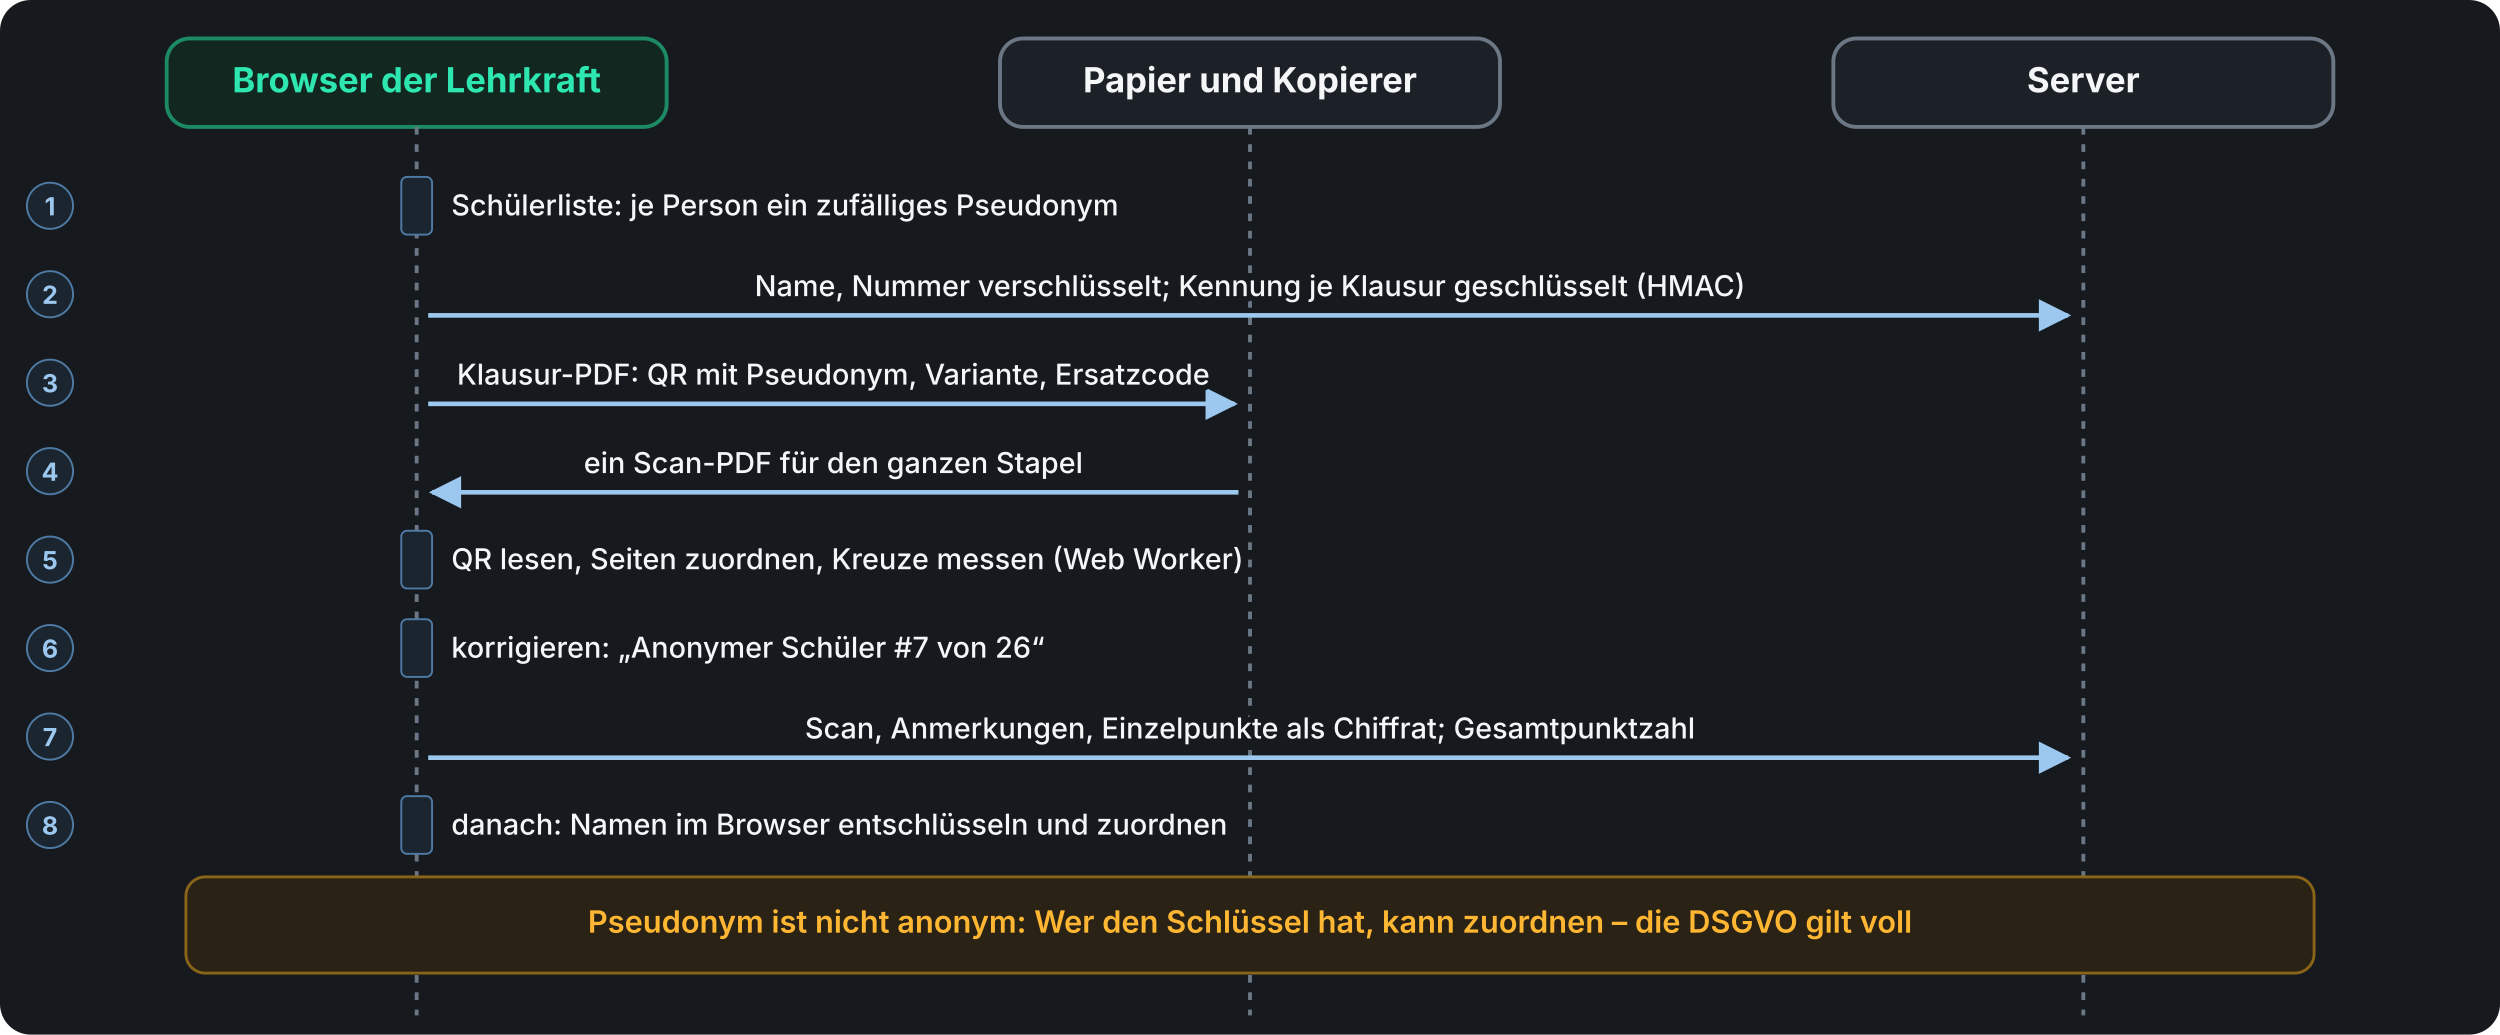
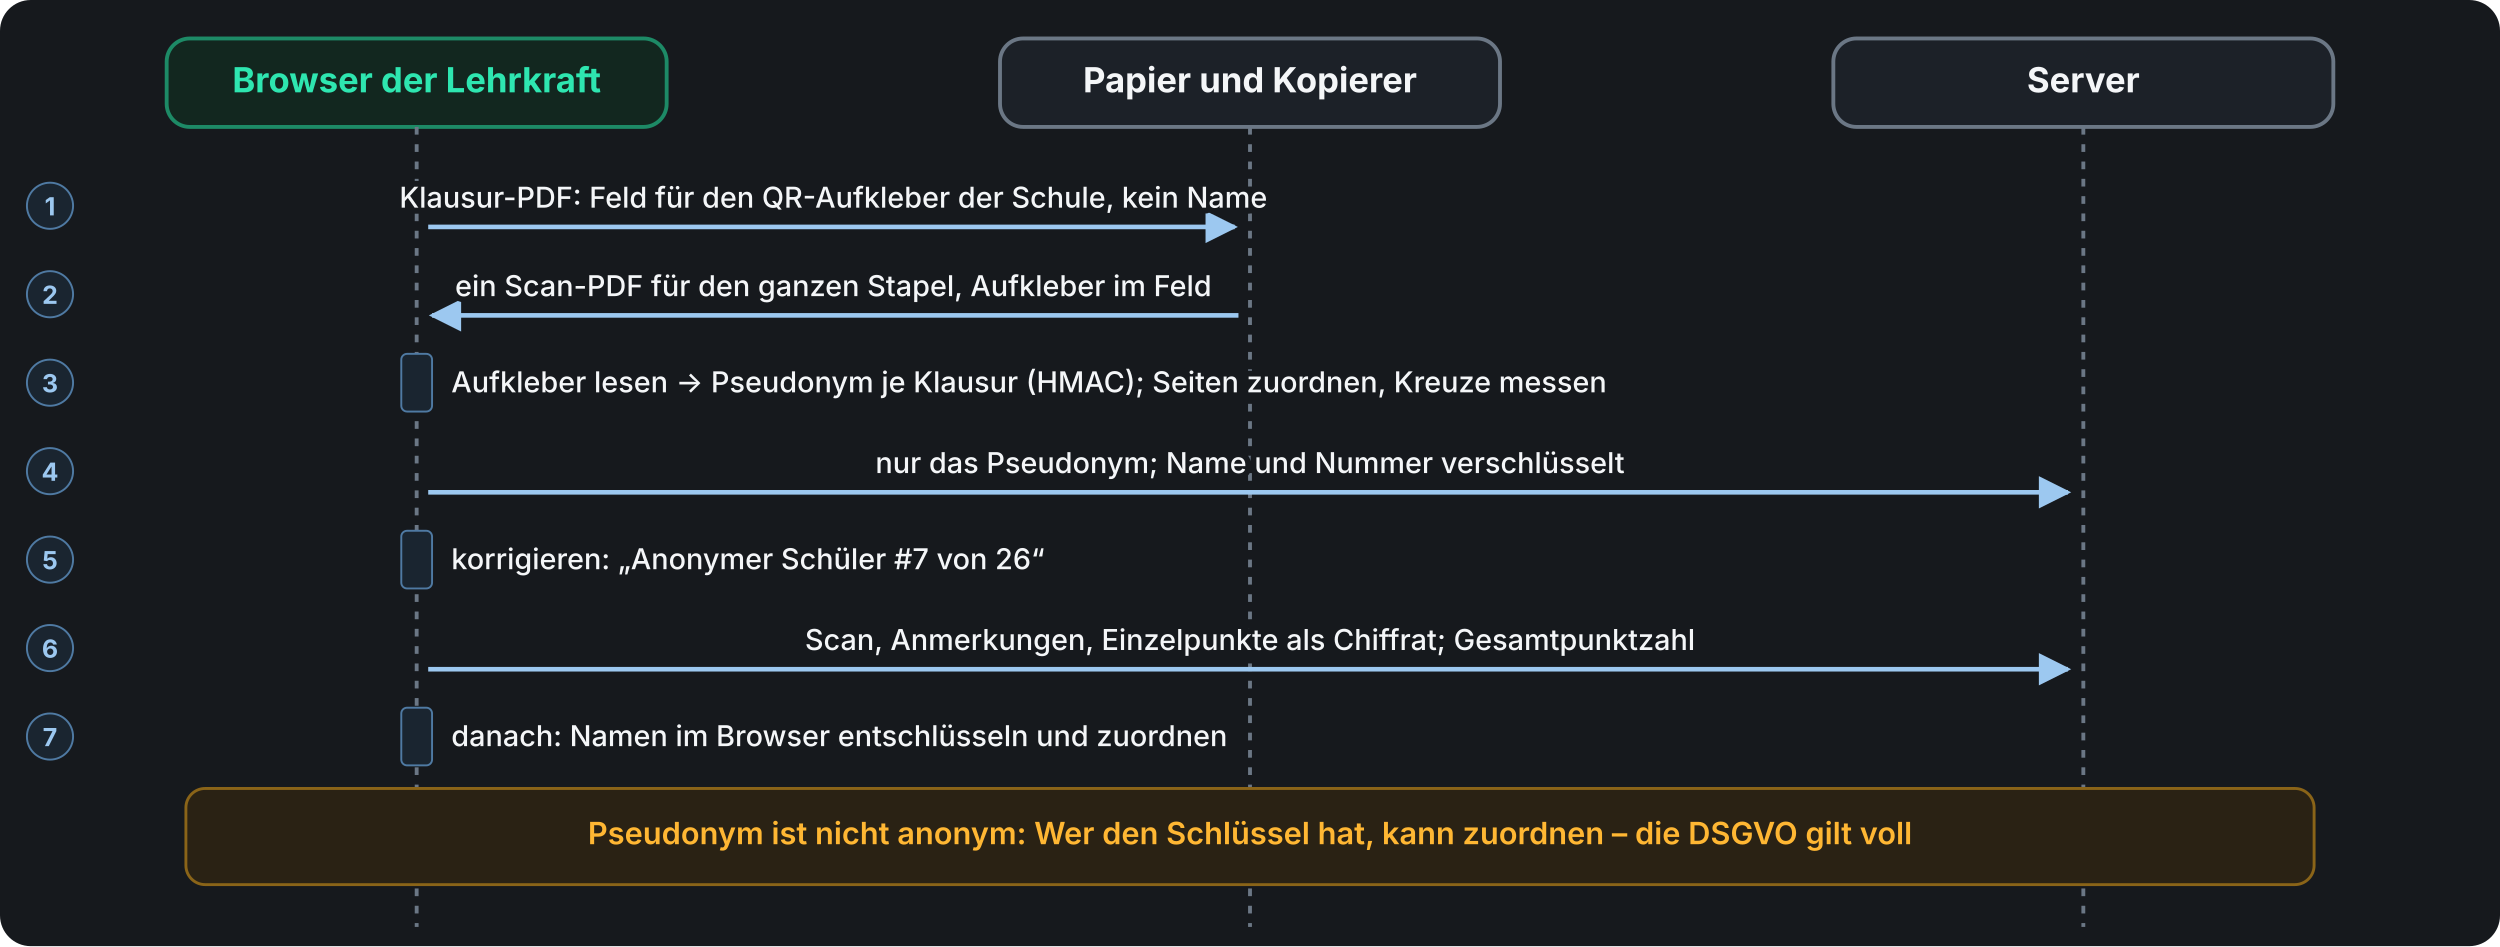
- <svg xmlns="http://www.w3.org/2000/svg" viewBox="0 0 1300 538" width="1300" height="538" font-family="Inter, 'Segoe UI', system-ui, sans-serif">
+ <svg xmlns="http://www.w3.org/2000/svg" viewBox="0 0 1300 492" width="1300" height="492" font-family="Inter, 'Segoe UI', system-ui, sans-serif">
  <defs>
-     <marker id="aff9e94" viewBox="0 0 10 10" refX="9" refY="5" markerWidth="7" markerHeight="7" orient="auto">
-       <path d="M0,0 L10,5 L0,10 z" fill="#ff9e94" />
-     </marker>
-     <marker id="sff9e94" viewBox="0 0 10 10" refX="1" refY="5" markerWidth="7" markerHeight="7" orient="auto">
-       <path d="M10,0 L0,5 L10,10 z" fill="#ff9e94" />
-     </marker>
    <marker id="a2ee6b0" viewBox="0 0 10 10" refX="9" refY="5" markerWidth="7" markerHeight="7" orient="auto">
      <path d="M0,0 L10,5 L0,10 z" fill="#2ee6b0" />
    </marker>
    <marker id="s2ee6b0" viewBox="0 0 10 10" refX="1" refY="5" markerWidth="7" markerHeight="7" orient="auto">
      <path d="M10,0 L0,5 L10,10 z" fill="#2ee6b0" />
    </marker>
    <marker id="affb733" viewBox="0 0 10 10" refX="9" refY="5" markerWidth="7" markerHeight="7" orient="auto">
      <path d="M0,0 L10,5 L0,10 z" fill="#ffb733" />
    </marker>
    <marker id="sffb733" viewBox="0 0 10 10" refX="1" refY="5" markerWidth="7" markerHeight="7" orient="auto">
      <path d="M10,0 L0,5 L10,10 z" fill="#ffb733" />
    </marker>
-     <marker id="a9cc8f0" viewBox="0 0 10 10" refX="9" refY="5" markerWidth="7" markerHeight="7" orient="auto">
-       <path d="M0,0 L10,5 L0,10 z" fill="#9cc8f0" />
+     <marker id="aff9e94" viewBox="0 0 10 10" refX="9" refY="5" markerWidth="7" markerHeight="7" orient="auto">
+       <path d="M0,0 L10,5 L0,10 z" fill="#ff9e94" />
    </marker>
-     <marker id="s9cc8f0" viewBox="0 0 10 10" refX="1" refY="5" markerWidth="7" markerHeight="7" orient="auto">
-       <path d="M10,0 L0,5 L10,10 z" fill="#9cc8f0" />
+     <marker id="sff9e94" viewBox="0 0 10 10" refX="1" refY="5" markerWidth="7" markerHeight="7" orient="auto">
+       <path d="M10,0 L0,5 L10,10 z" fill="#ff9e94" />
    </marker>
    <marker id="ac9d1da" viewBox="0 0 10 10" refX="9" refY="5" markerWidth="7" markerHeight="7" orient="auto">
      <path d="M0,0 L10,5 L0,10 z" fill="#c9d1da" />
    </marker>
    <marker id="sc9d1da" viewBox="0 0 10 10" refX="1" refY="5" markerWidth="7" markerHeight="7" orient="auto">
      <path d="M10,0 L0,5 L10,10 z" fill="#c9d1da" />
    </marker>
+     <marker id="a9cc8f0" viewBox="0 0 10 10" refX="9" refY="5" markerWidth="7" markerHeight="7" orient="auto">
+       <path d="M0,0 L10,5 L0,10 z" fill="#9cc8f0" />
+     </marker>
+     <marker id="s9cc8f0" viewBox="0 0 10 10" refX="1" refY="5" markerWidth="7" markerHeight="7" orient="auto">
+       <path d="M10,0 L0,5 L10,10 z" fill="#9cc8f0" />
+     </marker>
  </defs>
-   <rect width="1300" height="538" rx="16" fill="#16191d" />
+   <rect width="1300" height="492" rx="16" fill="#16191d" />
  <rect x="86.667" y="20" width="260" height="46" rx="12" fill="#12271f" stroke="#1d8a66" stroke-width="2" />
  <text x="216.667" y="48" font-size="18" fill="#2ee6b0" font-weight="650" text-anchor="middle">Browser der Lehrkraft</text>
-   <line x1="216.667" y1="66" x2="216.667" y2="528" stroke="#6b7785" stroke-width="2" stroke-dasharray="4 5" />
+   <line x1="216.667" y1="66" x2="216.667" y2="482" stroke="#6b7785" stroke-width="2" stroke-dasharray="4 5" />
  <rect x="520.0" y="20" width="260" height="46" rx="12" fill="#1c2128" stroke="#6b7785" stroke-width="2" />
  <text x="650.0" y="48" font-size="18" fill="#f4f6f8" font-weight="650" text-anchor="middle">Papier und Kopierer</text>
-   <line x1="650.0" y1="66" x2="650.0" y2="528" stroke="#6b7785" stroke-width="2" stroke-dasharray="4 5" />
+   <line x1="650.0" y1="66" x2="650.0" y2="482" stroke="#6b7785" stroke-width="2" stroke-dasharray="4 5" />
  <rect x="953.333" y="20" width="260" height="46" rx="12" fill="#1c2128" stroke="#6b7785" stroke-width="2" />
  <text x="1083.333" y="48" font-size="18" fill="#f4f6f8" font-weight="650" text-anchor="middle">Server</text>
-   <line x1="1083.333" y1="66" x2="1083.333" y2="528" stroke="#6b7785" stroke-width="2" stroke-dasharray="4 5" />
+   <line x1="1083.333" y1="66" x2="1083.333" y2="482" stroke="#6b7785" stroke-width="2" stroke-dasharray="4 5" />
  <circle cx="26" cy="107" r="12" fill="#1a2530" stroke="#4f7aa3" />
  <text x="26" y="112" font-size="13" fill="#9cc8f0" font-weight="700" text-anchor="middle">1</text>
-   <rect x="208.667" y="92" width="16" height="30" rx="3" fill="#1a2530" stroke="#4f7aa3" />
-   <text x="234.667" y="112" font-size="15" fill="#f4f6f8" font-weight="500" text-anchor="start" stroke="#16191d" stroke-width="6" paint-order="stroke" stroke-linejoin="round">Schülerliste: je Person ein zufälliges Pseudonym</text>
+   <path d="M222.667,118 L642.0,118" fill="none" stroke="#9cc8f0" stroke-width="2.4" marker-end="url(#a9cc8f0)" />
+   <text x="433.333" y="108" font-size="15" fill="#f4f6f8" font-weight="500" text-anchor="middle" stroke="#16191d" stroke-width="6" paint-order="stroke" stroke-linejoin="round">Klausur-PDF: Feld für den QR-Aufkleber der Schule, kein Name</text>
  <circle cx="26" cy="153" r="12" fill="#1a2530" stroke="#4f7aa3" />
  <text x="26" y="158" font-size="13" fill="#9cc8f0" font-weight="700" text-anchor="middle">2</text>
-   <path d="M222.667,164 L1075.333,164" fill="none" stroke="#9cc8f0" stroke-width="2.4" marker-end="url(#a9cc8f0)" />
-   <text x="650.0" y="154" font-size="15" fill="#f4f6f8" font-weight="500" text-anchor="middle" stroke="#16191d" stroke-width="6" paint-order="stroke" stroke-linejoin="round">Name, Nummer verschlüsselt; Kennung je Klausur geschlüsselt (HMAC)</text>
+   <path d="M644.0,164 L224.667,164" fill="none" stroke="#9cc8f0" stroke-width="2.4" marker-end="url(#a9cc8f0)" />
+   <text x="433.333" y="154" font-size="15" fill="#f4f6f8" font-weight="500" text-anchor="middle" stroke="#16191d" stroke-width="6" paint-order="stroke" stroke-linejoin="round">ein Scan-PDF für den ganzen Stapel, Aufkleber im Feld</text>
  <circle cx="26" cy="199" r="12" fill="#1a2530" stroke="#4f7aa3" />
  <text x="26" y="204" font-size="13" fill="#9cc8f0" font-weight="700" text-anchor="middle">3</text>
-   <path d="M222.667,210 L642.0,210" fill="none" stroke="#9cc8f0" stroke-width="2.4" marker-end="url(#a9cc8f0)" />
-   <text x="433.333" y="200" font-size="15" fill="#f4f6f8" font-weight="500" text-anchor="middle" stroke="#16191d" stroke-width="6" paint-order="stroke" stroke-linejoin="round">Klausur-PDF: QR mit Pseudonym, Variante, Ersatzcode</text>
+   <rect x="208.667" y="184" width="16" height="30" rx="3" fill="#1a2530" stroke="#4f7aa3" />
+   <text x="234.667" y="204" font-size="15" fill="#f4f6f8" font-weight="500" text-anchor="start" stroke="#16191d" stroke-width="6" paint-order="stroke" stroke-linejoin="round">Aufkleber lesen → Pseudonym je Klausur (HMAC); Seiten zuordnen, Kreuze messen</text>
  <circle cx="26" cy="245" r="12" fill="#1a2530" stroke="#4f7aa3" />
  <text x="26" y="250" font-size="13" fill="#9cc8f0" font-weight="700" text-anchor="middle">4</text>
-   <path d="M644.0,256 L224.667,256" fill="none" stroke="#9cc8f0" stroke-width="2.4" marker-end="url(#a9cc8f0)" />
-   <text x="433.333" y="246" font-size="15" fill="#f4f6f8" font-weight="500" text-anchor="middle" stroke="#16191d" stroke-width="6" paint-order="stroke" stroke-linejoin="round">ein Scan-PDF für den ganzen Stapel</text>
+   <path d="M222.667,256 L1075.333,256" fill="none" stroke="#9cc8f0" stroke-width="2.4" marker-end="url(#a9cc8f0)" />
+   <text x="650.0" y="246" font-size="15" fill="#f4f6f8" font-weight="500" text-anchor="middle" stroke="#16191d" stroke-width="6" paint-order="stroke" stroke-linejoin="round">nur das Pseudonym; Name und Nummer verschlüsselt</text>
  <circle cx="26" cy="291" r="12" fill="#1a2530" stroke="#4f7aa3" />
  <text x="26" y="296" font-size="13" fill="#9cc8f0" font-weight="700" text-anchor="middle">5</text>
  <rect x="208.667" y="276" width="16" height="30" rx="3" fill="#1a2530" stroke="#4f7aa3" />
-   <text x="234.667" y="296" font-size="15" fill="#f4f6f8" font-weight="500" text-anchor="start" stroke="#16191d" stroke-width="6" paint-order="stroke" stroke-linejoin="round">QR lesen, Seiten zuordnen, Kreuze messen (Web Worker)</text>
+   <text x="234.667" y="296" font-size="15" fill="#f4f6f8" font-weight="500" text-anchor="start" stroke="#16191d" stroke-width="6" paint-order="stroke" stroke-linejoin="round">korrigieren: „Anonymer Schüler #7 von 26“</text>
  <circle cx="26" cy="337" r="12" fill="#1a2530" stroke="#4f7aa3" />
  <text x="26" y="342" font-size="13" fill="#9cc8f0" font-weight="700" text-anchor="middle">6</text>
-   <rect x="208.667" y="322" width="16" height="30" rx="3" fill="#1a2530" stroke="#4f7aa3" />
-   <text x="234.667" y="342" font-size="15" fill="#f4f6f8" font-weight="500" text-anchor="start" stroke="#16191d" stroke-width="6" paint-order="stroke" stroke-linejoin="round">korrigieren: „Anonymer Schüler #7 von 26“</text>
+   <path d="M222.667,348 L1075.333,348" fill="none" stroke="#9cc8f0" stroke-width="2.4" marker-end="url(#a9cc8f0)" />
+   <text x="650.0" y="338" font-size="15" fill="#f4f6f8" font-weight="500" text-anchor="middle" stroke="#16191d" stroke-width="6" paint-order="stroke" stroke-linejoin="round">Scan, Anmerkungen, Einzelpunkte als Chiffrat; Gesamtpunktzahl</text>
  <circle cx="26" cy="383" r="12" fill="#1a2530" stroke="#4f7aa3" />
  <text x="26" y="388" font-size="13" fill="#9cc8f0" font-weight="700" text-anchor="middle">7</text>
-   <path d="M222.667,394 L1075.333,394" fill="none" stroke="#9cc8f0" stroke-width="2.4" marker-end="url(#a9cc8f0)" />
-   <text x="650.0" y="384" font-size="15" fill="#f4f6f8" font-weight="500" text-anchor="middle" stroke="#16191d" stroke-width="6" paint-order="stroke" stroke-linejoin="round">Scan, Anmerkungen, Einzelpunkte als Chiffrat; Gesamtpunktzahl</text>
-   <circle cx="26" cy="429" r="12" fill="#1a2530" stroke="#4f7aa3" />
-   <text x="26" y="434" font-size="13" fill="#9cc8f0" font-weight="700" text-anchor="middle">8</text>
-   <rect x="208.667" y="414" width="16" height="30" rx="3" fill="#1a2530" stroke="#4f7aa3" />
-   <text x="234.667" y="434" font-size="15" fill="#f4f6f8" font-weight="500" text-anchor="start" stroke="#16191d" stroke-width="6" paint-order="stroke" stroke-linejoin="round">danach: Namen im Browser entschlüsseln und zuordnen</text>
-   <rect x="96.667" y="456" width="1106.667" height="50" rx="10" fill="#2a2214" stroke="#8a6418" stroke-width="1.5" />
-   <text x="650.0" y="485" font-size="16" fill="#ffb733" font-weight="600" text-anchor="middle">Pseudonym ist nicht anonym: Wer den Schlüssel hat, kann zuordnen – die DSGVO gilt voll</text>
+   <rect x="208.667" y="368" width="16" height="30" rx="3" fill="#1a2530" stroke="#4f7aa3" />
+   <text x="234.667" y="388" font-size="15" fill="#f4f6f8" font-weight="500" text-anchor="start" stroke="#16191d" stroke-width="6" paint-order="stroke" stroke-linejoin="round">danach: Namen im Browser entschlüsseln und zuordnen</text>
+   <rect x="96.667" y="410" width="1106.667" height="50" rx="10" fill="#2a2214" stroke="#8a6418" stroke-width="1.5" />
+   <text x="650.0" y="439" font-size="16" fill="#ffb733" font-weight="600" text-anchor="middle">Pseudonym ist nicht anonym: Wer den Schlüssel hat, kann zuordnen – die DSGVO gilt voll</text>
</svg>
